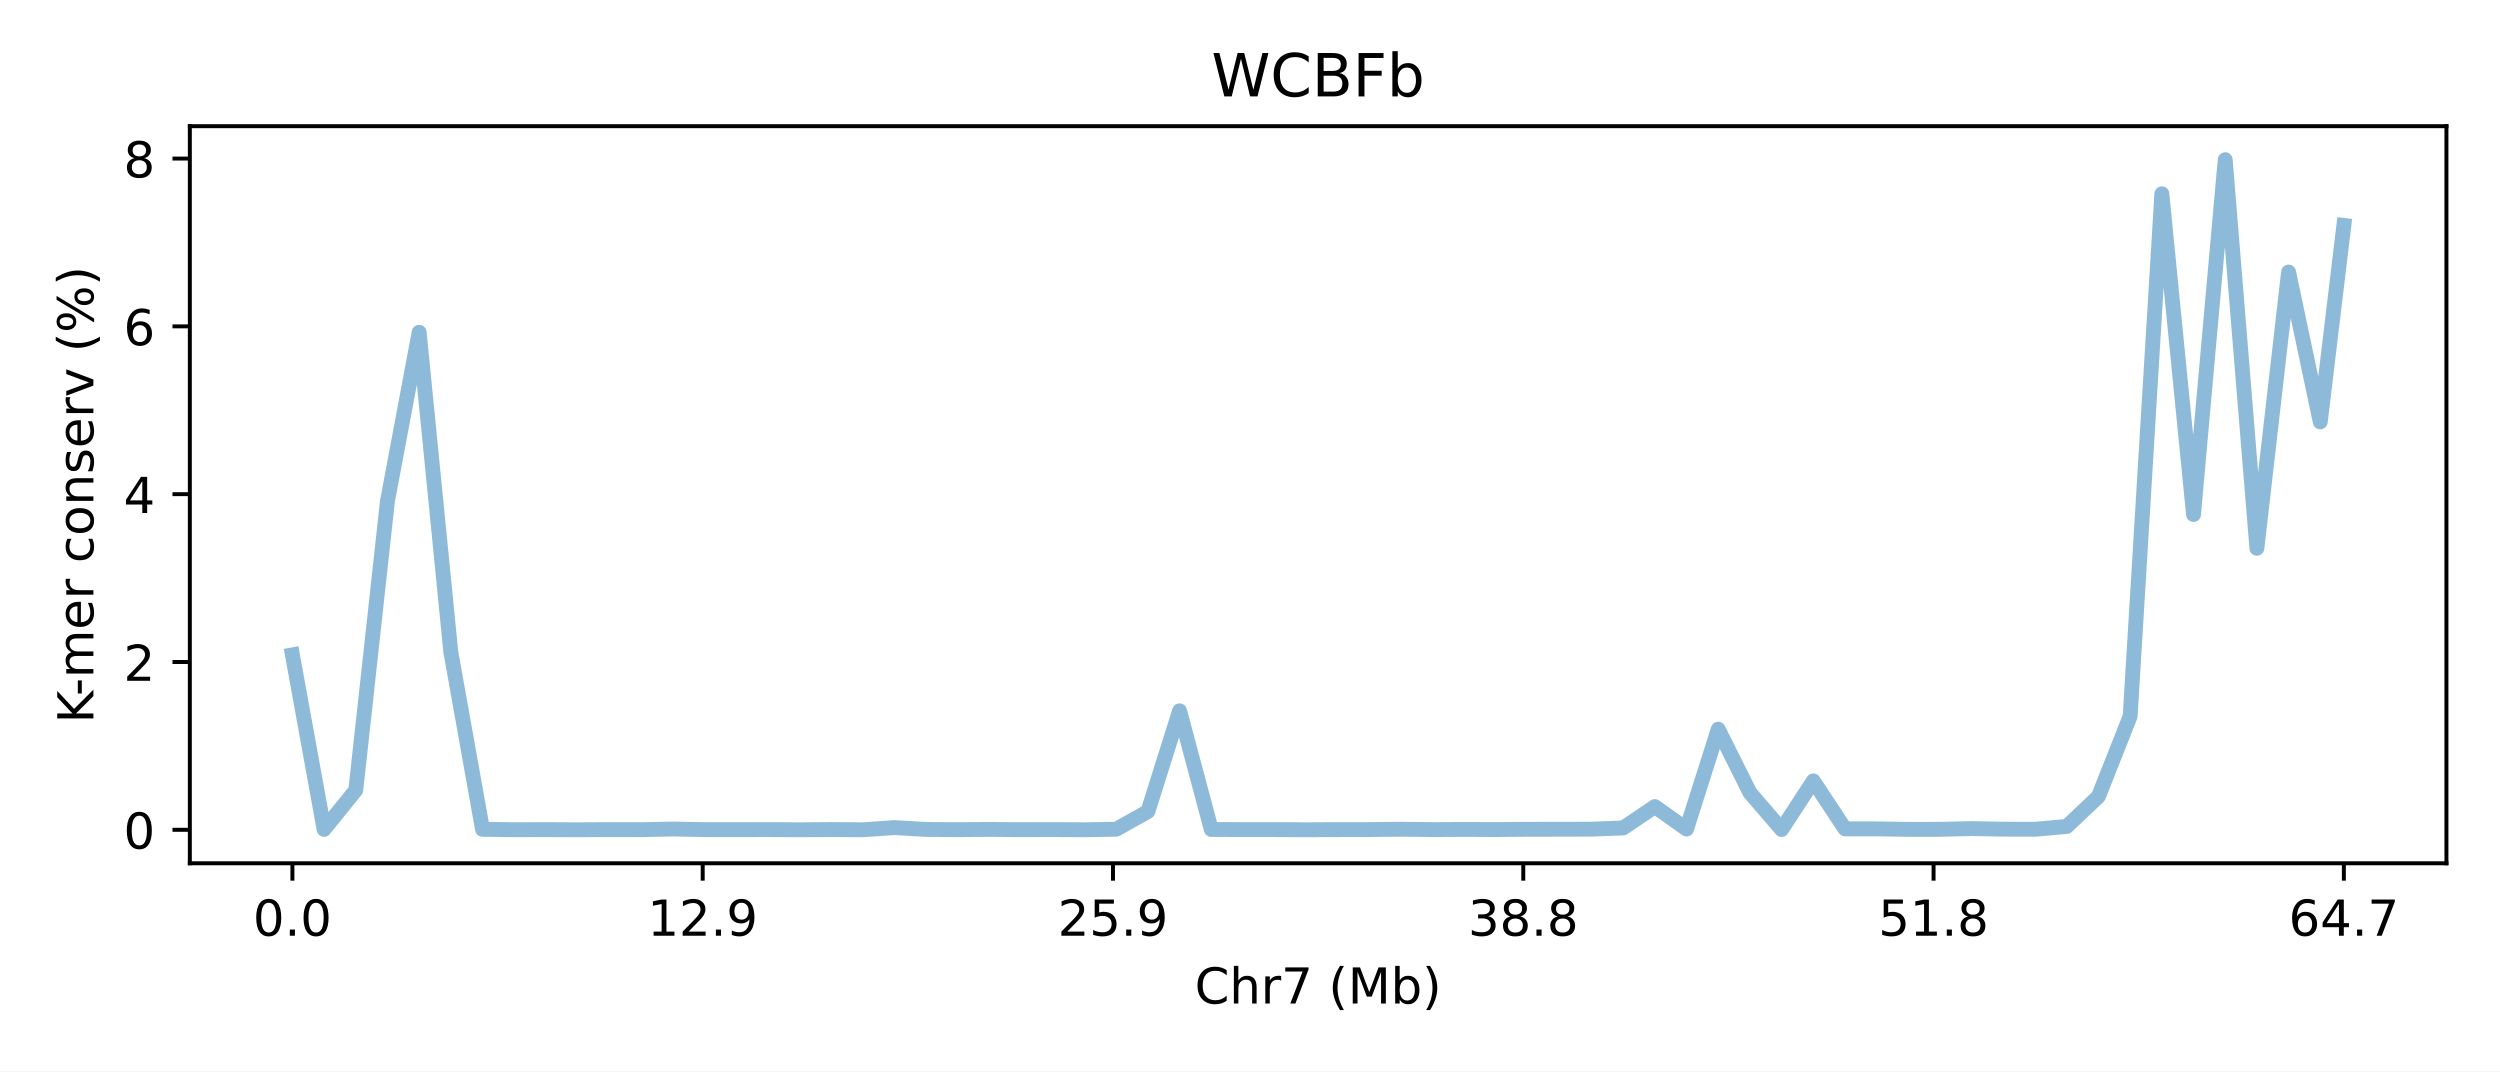
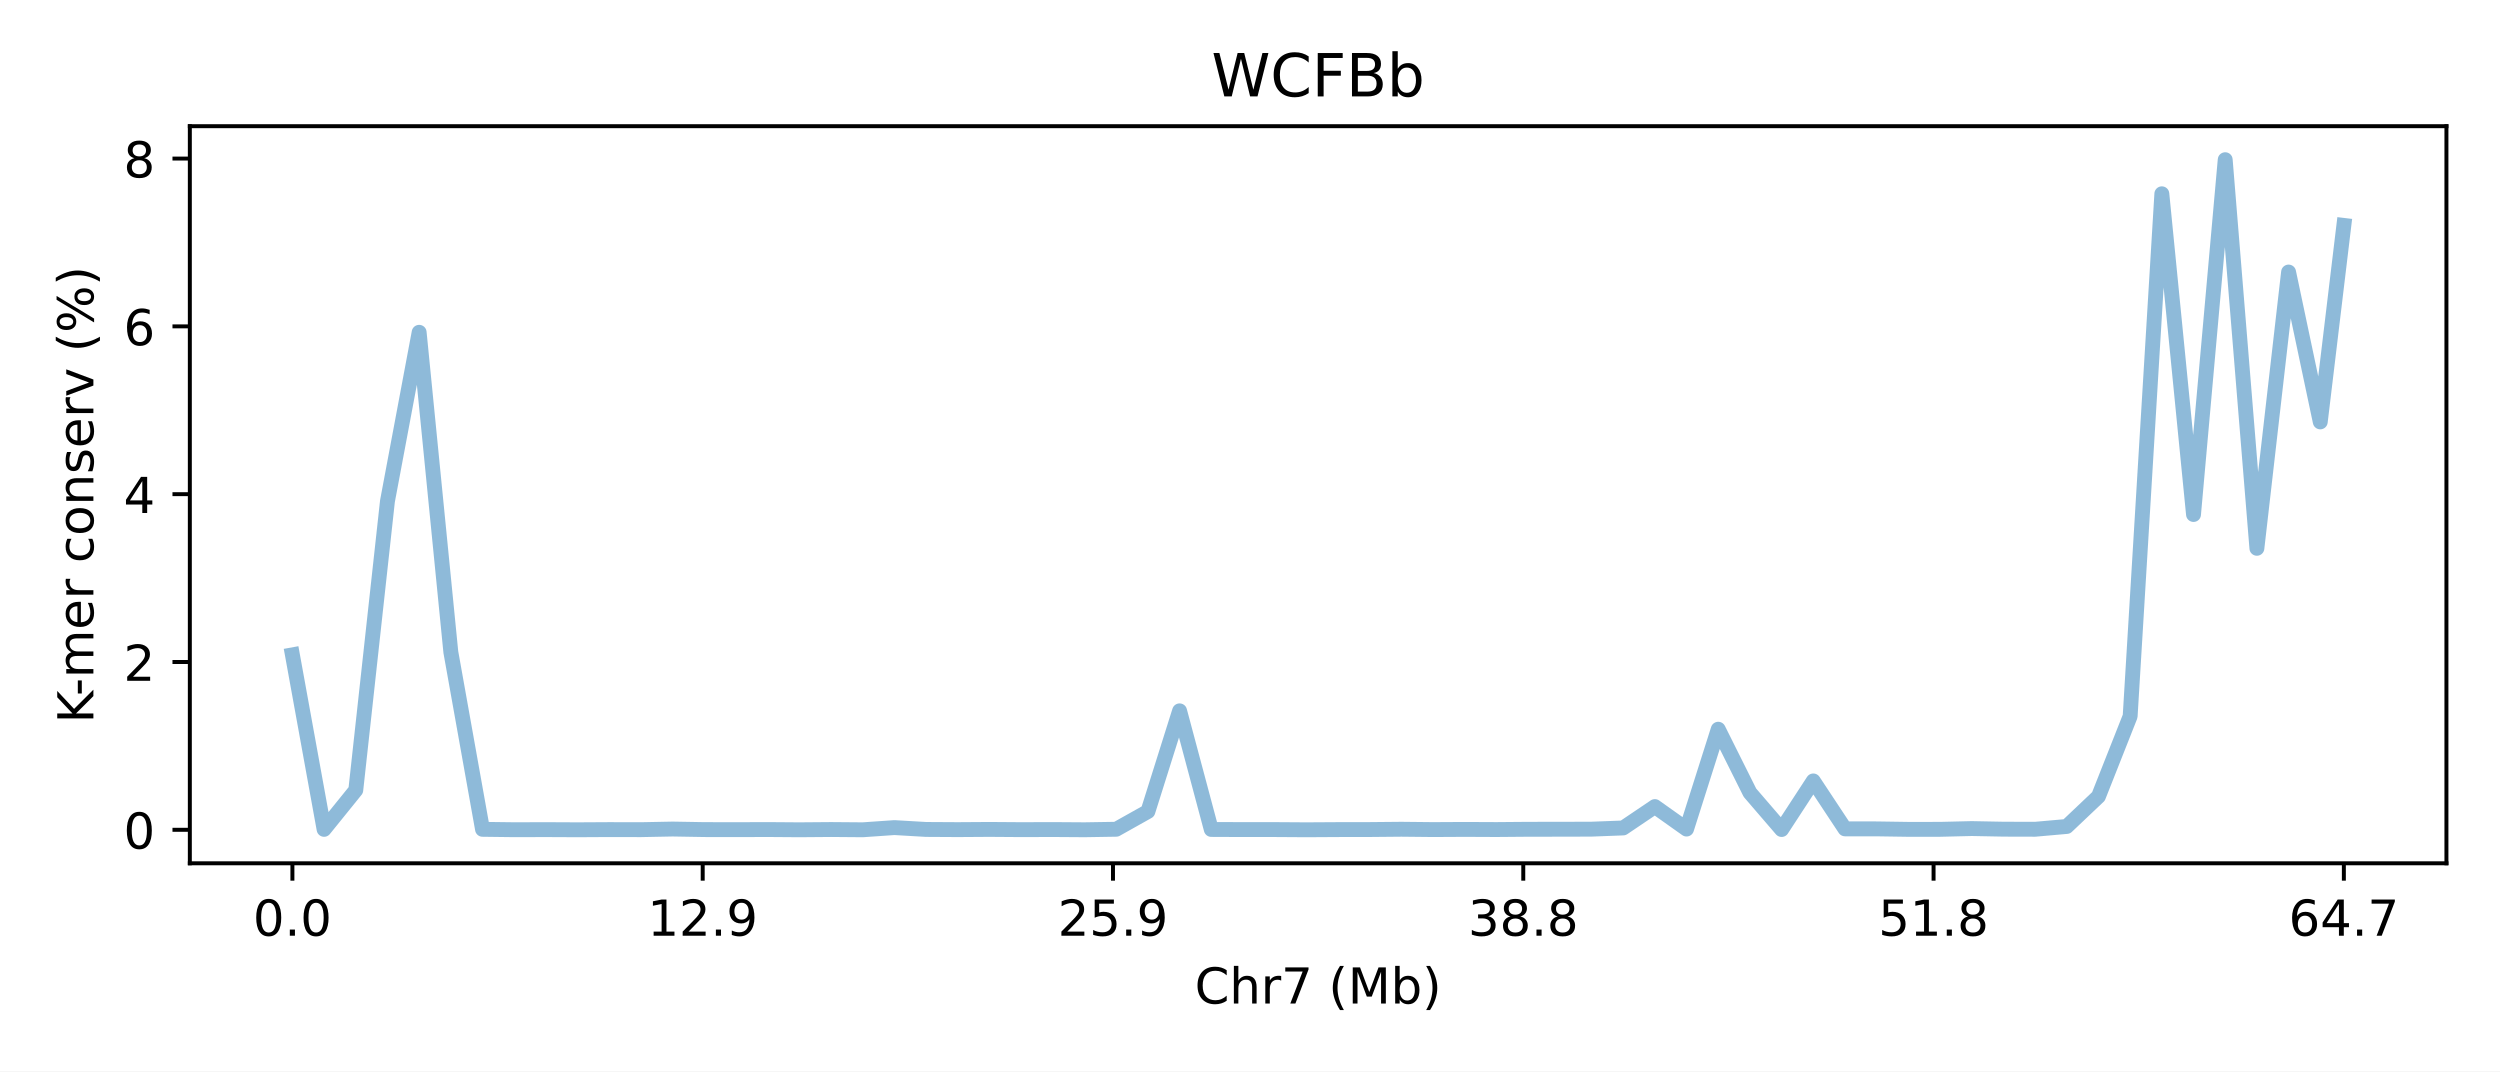
<svg xmlns="http://www.w3.org/2000/svg" xmlns:xlink="http://www.w3.org/1999/xlink" width="504pt" height="216pt" viewBox="0 0 504 216" version="1.1">
  <defs>
    <style type="text/css">*{stroke-linejoin: round; stroke-linecap: butt}</style>
  </defs>
  <g id="figure_1">
    <g id="patch_1">
      <path d="M 0 216  L 504 216  L 504 0  L 0 0  z " style="fill: #ffffff" />
    </g>
    <g id="axes_1">
      <g id="patch_2">
        <path d="M 38.27 174.04  L 493.2 174.04  L 493.2 25.44  L 38.27 25.44  z " style="fill: #ffffff" />
      </g>
      <g id="matplotlib.axis_1">
        <g id="xtick_1">
          <g id="line2d_1">
            <defs>
-               <path id="m0d8a00db6a" d="M 0 0  L 0 3.5  " style="stroke: #000000; stroke-width: 0.8" />
-             </defs>
-             <g>
-               <use xlink:href="#m0d8a00db6a" x="58.949" y="174.04" style="stroke: #000000; stroke-width: 0.8" />
+               <path id="m91b544d577" d="M 0 0  L 0 3.5  " style="stroke: #000000; stroke-width: 0.8" />
+             </defs>
+             <g>
+               <use xlink:href="#m91b544d577" x="58.949" y="174.04" style="stroke: #000000; stroke-width: 0.8" />
            </g>
          </g>
          <g id="text_1">
            <g transform="translate(50.99707 188.6384) scale(0.1 -0.1)">
              <defs>
                <path id="DejaVuSans-30" d="M 2034 4250  Q 1547 4250 1301 3770  Q 1056 3291 1056 2328  Q 1056 1369 1301 889  Q 1547 409 2034 409  Q 2525 409 2770 889  Q 3016 1369 3016 2328  Q 3016 3291 2770 3770  Q 2525 4250 2034 4250  z M 2034 4750  Q 2819 4750 3233 4129  Q 3647 3509 3647 2328  Q 3647 1150 3233 529  Q 2819 -91 2034 -91  Q 1250 -91 836 529  Q 422 1150 422 2328  Q 422 3509 836 4129  Q 1250 4750 2034 4750  z " transform="scale(0.015625)" />
                <path id="DejaVuSans-2e" d="M 684 794  L 1344 794  L 1344 0  L 684 0  L 684 794  z " transform="scale(0.015625)" />
              </defs>
              <use xlink:href="#DejaVuSans-30" />
              <use xlink:href="#DejaVuSans-2e" x="63.623" />
              <use xlink:href="#DejaVuSans-30" x="95.41" />
            </g>
          </g>
        </g>
        <g id="xtick_2">
          <g id="line2d_2">
            <g>
-               <use xlink:href="#m0d8a00db6a" x="141.663" y="174.04" style="stroke: #000000; stroke-width: 0.8" />
+               <use xlink:href="#m91b544d577" x="141.663" y="174.04" style="stroke: #000000; stroke-width: 0.8" />
            </g>
          </g>
          <g id="text_2">
            <g transform="translate(130.5304 188.6384) scale(0.1 -0.1)">
              <defs>
                <path id="DejaVuSans-31" d="M 794 531  L 1825 531  L 1825 4091  L 703 3866  L 703 4441  L 1819 4666  L 2450 4666  L 2450 531  L 3481 531  L 3481 0  L 794 0  L 794 531  z " transform="scale(0.015625)" />
                <path id="DejaVuSans-32" d="M 1228 531  L 3431 531  L 3431 0  L 469 0  L 469 531  Q 828 903 1448 1529  Q 2069 2156 2228 2338  Q 2531 2678 2651 2914  Q 2772 3150 2772 3378  Q 2772 3750 2511 3984  Q 2250 4219 1831 4219  Q 1534 4219 1204 4116  Q 875 4013 500 3803  L 500 4441  Q 881 4594 1212 4672  Q 1544 4750 1819 4750  Q 2544 4750 2975 4387  Q 3406 4025 3406 3419  Q 3406 3131 3298 2873  Q 3191 2616 2906 2266  Q 2828 2175 2409 1742  Q 1991 1309 1228 531  z " transform="scale(0.015625)" />
                <path id="DejaVuSans-39" d="M 703 97  L 703 672  Q 941 559 1184 500  Q 1428 441 1663 441  Q 2288 441 2617 861  Q 2947 1281 2994 2138  Q 2813 1869 2534 1725  Q 2256 1581 1919 1581  Q 1219 1581 811 2004  Q 403 2428 403 3163  Q 403 3881 828 4315  Q 1253 4750 1959 4750  Q 2769 4750 3195 4129  Q 3622 3509 3622 2328  Q 3622 1225 3098 567  Q 2575 -91 1691 -91  Q 1453 -91 1209 -44  Q 966 3 703 97  z M 1959 2075  Q 2384 2075 2632 2365  Q 2881 2656 2881 3163  Q 2881 3666 2632 3958  Q 2384 4250 1959 4250  Q 1534 4250 1286 3958  Q 1038 3666 1038 3163  Q 1038 2656 1286 2365  Q 1534 2075 1959 2075  z " transform="scale(0.015625)" />
              </defs>
              <use xlink:href="#DejaVuSans-31" />
              <use xlink:href="#DejaVuSans-32" x="63.623" />
              <use xlink:href="#DejaVuSans-2e" x="127.246" />
              <use xlink:href="#DejaVuSans-39" x="159.033" />
            </g>
          </g>
        </g>
        <g id="xtick_3">
          <g id="line2d_3">
            <g>
-               <use xlink:href="#m0d8a00db6a" x="224.378" y="174.04" style="stroke: #000000; stroke-width: 0.8" />
+               <use xlink:href="#m91b544d577" x="224.378" y="174.04" style="stroke: #000000; stroke-width: 0.8" />
            </g>
          </g>
          <g id="text_3">
            <g transform="translate(213.2449 188.6384) scale(0.1 -0.1)">
              <defs>
                <path id="DejaVuSans-35" d="M 691 4666  L 3169 4666  L 3169 4134  L 1269 4134  L 1269 2991  Q 1406 3038 1543 3061  Q 1681 3084 1819 3084  Q 2600 3084 3056 2656  Q 3513 2228 3513 1497  Q 3513 744 3044 326  Q 2575 -91 1722 -91  Q 1428 -91 1123 -41  Q 819 9 494 109  L 494 744  Q 775 591 1075 516  Q 1375 441 1709 441  Q 2250 441 2565 725  Q 2881 1009 2881 1497  Q 2881 1984 2565 2268  Q 2250 2553 1709 2553  Q 1456 2553 1204 2497  Q 953 2441 691 2322  L 691 4666  z " transform="scale(0.015625)" />
              </defs>
              <use xlink:href="#DejaVuSans-32" />
              <use xlink:href="#DejaVuSans-35" x="63.623" />
              <use xlink:href="#DejaVuSans-2e" x="127.246" />
              <use xlink:href="#DejaVuSans-39" x="159.033" />
            </g>
          </g>
        </g>
        <g id="xtick_4">
          <g id="line2d_4">
            <g>
-               <use xlink:href="#m0d8a00db6a" x="307.092" y="174.04" style="stroke: #000000; stroke-width: 0.8" />
+               <use xlink:href="#m91b544d577" x="307.092" y="174.04" style="stroke: #000000; stroke-width: 0.8" />
            </g>
          </g>
          <g id="text_4">
            <g transform="translate(295.9595 188.6384) scale(0.1 -0.1)">
              <defs>
                <path id="DejaVuSans-33" d="M 2597 2516  Q 3050 2419 3304 2112  Q 3559 1806 3559 1356  Q 3559 666 3084 287  Q 2609 -91 1734 -91  Q 1441 -91 1130 -33  Q 819 25 488 141  L 488 750  Q 750 597 1062 519  Q 1375 441 1716 441  Q 2309 441 2620 675  Q 2931 909 2931 1356  Q 2931 1769 2642 2001  Q 2353 2234 1838 2234  L 1294 2234  L 1294 2753  L 1863 2753  Q 2328 2753 2575 2939  Q 2822 3125 2822 3475  Q 2822 3834 2567 4026  Q 2313 4219 1838 4219  Q 1578 4219 1281 4162  Q 984 4106 628 3988  L 628 4550  Q 988 4650 1302 4700  Q 1616 4750 1894 4750  Q 2613 4750 3031 4423  Q 3450 4097 3450 3541  Q 3450 3153 3228 2886  Q 3006 2619 2597 2516  z " transform="scale(0.015625)" />
                <path id="DejaVuSans-38" d="M 2034 2216  Q 1584 2216 1326 1975  Q 1069 1734 1069 1313  Q 1069 891 1326 650  Q 1584 409 2034 409  Q 2484 409 2743 651  Q 3003 894 3003 1313  Q 3003 1734 2745 1975  Q 2488 2216 2034 2216  z M 1403 2484  Q 997 2584 770 2862  Q 544 3141 544 3541  Q 544 4100 942 4425  Q 1341 4750 2034 4750  Q 2731 4750 3128 4425  Q 3525 4100 3525 3541  Q 3525 3141 3298 2862  Q 3072 2584 2669 2484  Q 3125 2378 3379 2068  Q 3634 1759 3634 1313  Q 3634 634 3220 271  Q 2806 -91 2034 -91  Q 1263 -91 848 271  Q 434 634 434 1313  Q 434 1759 690 2068  Q 947 2378 1403 2484  z M 1172 3481  Q 1172 3119 1398 2916  Q 1625 2713 2034 2713  Q 2441 2713 2670 2916  Q 2900 3119 2900 3481  Q 2900 3844 2670 4047  Q 2441 4250 2034 4250  Q 1625 4250 1398 4047  Q 1172 3844 1172 3481  z " transform="scale(0.015625)" />
              </defs>
              <use xlink:href="#DejaVuSans-33" />
              <use xlink:href="#DejaVuSans-38" x="63.623" />
              <use xlink:href="#DejaVuSans-2e" x="127.246" />
              <use xlink:href="#DejaVuSans-38" x="159.033" />
            </g>
          </g>
        </g>
        <g id="xtick_5">
          <g id="line2d_5">
            <g>
-               <use xlink:href="#m0d8a00db6a" x="389.807" y="174.04" style="stroke: #000000; stroke-width: 0.8" />
+               <use xlink:href="#m91b544d577" x="389.807" y="174.04" style="stroke: #000000; stroke-width: 0.8" />
            </g>
          </g>
          <g id="text_5">
            <g transform="translate(378.674 188.6384) scale(0.1 -0.1)">
              <use xlink:href="#DejaVuSans-35" />
              <use xlink:href="#DejaVuSans-31" x="63.623" />
              <use xlink:href="#DejaVuSans-2e" x="127.246" />
              <use xlink:href="#DejaVuSans-38" x="159.033" />
            </g>
          </g>
        </g>
        <g id="xtick_6">
          <g id="line2d_6">
            <g>
-               <use xlink:href="#m0d8a00db6a" x="472.521" y="174.04" style="stroke: #000000; stroke-width: 0.8" />
+               <use xlink:href="#m91b544d577" x="472.521" y="174.04" style="stroke: #000000; stroke-width: 0.8" />
            </g>
          </g>
          <g id="text_6">
            <g transform="translate(461.3886 188.6384) scale(0.1 -0.1)">
              <defs>
                <path id="DejaVuSans-36" d="M 2113 2584  Q 1688 2584 1439 2293  Q 1191 2003 1191 1497  Q 1191 994 1439 701  Q 1688 409 2113 409  Q 2538 409 2786 701  Q 3034 994 3034 1497  Q 3034 2003 2786 2293  Q 2538 2584 2113 2584  z M 3366 4563  L 3366 3988  Q 3128 4100 2886 4159  Q 2644 4219 2406 4219  Q 1781 4219 1451 3797  Q 1122 3375 1075 2522  Q 1259 2794 1537 2939  Q 1816 3084 2150 3084  Q 2853 3084 3261 2657  Q 3669 2231 3669 1497  Q 3669 778 3244 343  Q 2819 -91 2113 -91  Q 1303 -91 875 529  Q 447 1150 447 2328  Q 447 3434 972 4092  Q 1497 4750 2381 4750  Q 2619 4750 2861 4703  Q 3103 4656 3366 4563  z " transform="scale(0.015625)" />
                <path id="DejaVuSans-34" d="M 2419 4116  L 825 1625  L 2419 1625  L 2419 4116  z M 2253 4666  L 3047 4666  L 3047 1625  L 3713 1625  L 3713 1100  L 3047 1100  L 3047 0  L 2419 0  L 2419 1100  L 313 1100  L 313 1709  L 2253 4666  z " transform="scale(0.015625)" />
                <path id="DejaVuSans-37" d="M 525 4666  L 3525 4666  L 3525 4397  L 1831 0  L 1172 0  L 2766 4134  L 525 4134  L 525 4666  z " transform="scale(0.015625)" />
              </defs>
              <use xlink:href="#DejaVuSans-36" />
              <use xlink:href="#DejaVuSans-34" x="63.623" />
              <use xlink:href="#DejaVuSans-2e" x="127.246" />
              <use xlink:href="#DejaVuSans-37" x="159.033" />
            </g>
          </g>
        </g>
        <g id="text_7">
          <g transform="translate(240.8592 202.3166) scale(0.1 -0.1)">
            <defs>
              <path id="DejaVuSans-43" d="M 4122 4306  L 4122 3641  Q 3803 3938 3442 4084  Q 3081 4231 2675 4231  Q 1875 4231 1450 3742  Q 1025 3253 1025 2328  Q 1025 1406 1450 917  Q 1875 428 2675 428  Q 3081 428 3442 575  Q 3803 722 4122 1019  L 4122 359  Q 3791 134 3420 21  Q 3050 -91 2638 -91  Q 1578 -91 968 557  Q 359 1206 359 2328  Q 359 3453 968 4101  Q 1578 4750 2638 4750  Q 3056 4750 3426 4639  Q 3797 4528 4122 4306  z " transform="scale(0.015625)" />
              <path id="DejaVuSans-68" d="M 3513 2113  L 3513 0  L 2938 0  L 2938 2094  Q 2938 2591 2744 2837  Q 2550 3084 2163 3084  Q 1697 3084 1428 2787  Q 1159 2491 1159 1978  L 1159 0  L 581 0  L 581 4863  L 1159 4863  L 1159 2956  Q 1366 3272 1645 3428  Q 1925 3584 2291 3584  Q 2894 3584 3203 3211  Q 3513 2838 3513 2113  z " transform="scale(0.015625)" />
              <path id="DejaVuSans-72" d="M 2631 2963  Q 2534 3019 2420 3045  Q 2306 3072 2169 3072  Q 1681 3072 1420 2755  Q 1159 2438 1159 1844  L 1159 0  L 581 0  L 581 3500  L 1159 3500  L 1159 2956  Q 1341 3275 1631 3429  Q 1922 3584 2338 3584  Q 2397 3584 2469 3576  Q 2541 3569 2628 3553  L 2631 2963  z " transform="scale(0.015625)" />
              <path id="DejaVuSans-20" transform="scale(0.015625)" />
              <path id="DejaVuSans-28" d="M 1984 4856  Q 1566 4138 1362 3434  Q 1159 2731 1159 2009  Q 1159 1288 1364 580  Q 1569 -128 1984 -844  L 1484 -844  Q 1016 -109 783 600  Q 550 1309 550 2009  Q 550 2706 781 3412  Q 1013 4119 1484 4856  L 1984 4856  z " transform="scale(0.015625)" />
              <path id="DejaVuSans-4d" d="M 628 4666  L 1569 4666  L 2759 1491  L 3956 4666  L 4897 4666  L 4897 0  L 4281 0  L 4281 4097  L 3078 897  L 2444 897  L 1241 4097  L 1241 0  L 628 0  L 628 4666  z " transform="scale(0.015625)" />
              <path id="DejaVuSans-62" d="M 3116 1747  Q 3116 2381 2855 2742  Q 2594 3103 2138 3103  Q 1681 3103 1420 2742  Q 1159 2381 1159 1747  Q 1159 1113 1420 752  Q 1681 391 2138 391  Q 2594 391 2855 752  Q 3116 1113 3116 1747  z M 1159 2969  Q 1341 3281 1617 3432  Q 1894 3584 2278 3584  Q 2916 3584 3314 3078  Q 3713 2572 3713 1747  Q 3713 922 3314 415  Q 2916 -91 2278 -91  Q 1894 -91 1617 61  Q 1341 213 1159 525  L 1159 0  L 581 0  L 581 4863  L 1159 4863  L 1159 2969  z " transform="scale(0.015625)" />
              <path id="DejaVuSans-29" d="M 513 4856  L 1013 4856  Q 1481 4119 1714 3412  Q 1947 2706 1947 2009  Q 1947 1309 1714 600  Q 1481 -109 1013 -844  L 513 -844  Q 928 -128 1133 580  Q 1338 1288 1338 2009  Q 1338 2731 1133 3434  Q 928 4138 513 4856  z " transform="scale(0.015625)" />
            </defs>
            <use xlink:href="#DejaVuSans-43" />
            <use xlink:href="#DejaVuSans-68" x="69.824" />
            <use xlink:href="#DejaVuSans-72" x="133.203" />
            <use xlink:href="#DejaVuSans-37" x="174.316" />
            <use xlink:href="#DejaVuSans-20" x="237.939" />
            <use xlink:href="#DejaVuSans-28" x="269.727" />
            <use xlink:href="#DejaVuSans-4d" x="308.74" />
            <use xlink:href="#DejaVuSans-62" x="395.02" />
            <use xlink:href="#DejaVuSans-29" x="458.496" />
          </g>
        </g>
      </g>
      <g id="matplotlib.axis_2">
        <g id="ytick_1">
          <g id="line2d_7">
            <defs>
-               <path id="m67d2ddfae9" d="M 0 0  L -3.5 0  " style="stroke: #000000; stroke-width: 0.8" />
-             </defs>
-             <g>
-               <use xlink:href="#m67d2ddfae9" x="38.27" y="167.285" style="stroke: #000000; stroke-width: 0.8" />
+               <path id="m3e74509029" d="M 0 0  L -3.5 0  " style="stroke: #000000; stroke-width: 0.8" />
+             </defs>
+             <g>
+               <use xlink:href="#m3e74509029" x="38.27" y="167.285" style="stroke: #000000; stroke-width: 0.8" />
            </g>
          </g>
          <g id="text_8">
            <g transform="translate(24.9075 171.0847) scale(0.1 -0.1)">
              <use xlink:href="#DejaVuSans-30" />
            </g>
          </g>
        </g>
        <g id="ytick_2">
          <g id="line2d_8">
            <g>
-               <use xlink:href="#m67d2ddfae9" x="38.27" y="133.456" style="stroke: #000000; stroke-width: 0.8" />
+               <use xlink:href="#m3e74509029" x="38.27" y="133.456" style="stroke: #000000; stroke-width: 0.8" />
            </g>
          </g>
          <g id="text_9">
            <g transform="translate(24.9075 137.2553) scale(0.1 -0.1)">
              <use xlink:href="#DejaVuSans-32" />
            </g>
          </g>
        </g>
        <g id="ytick_3">
          <g id="line2d_9">
            <g>
-               <use xlink:href="#m67d2ddfae9" x="38.27" y="99.627" style="stroke: #000000; stroke-width: 0.8" />
+               <use xlink:href="#m3e74509029" x="38.27" y="99.627" style="stroke: #000000; stroke-width: 0.8" />
            </g>
          </g>
          <g id="text_10">
            <g transform="translate(24.9075 103.426) scale(0.1 -0.1)">
              <use xlink:href="#DejaVuSans-34" />
            </g>
          </g>
        </g>
        <g id="ytick_4">
          <g id="line2d_10">
            <g>
-               <use xlink:href="#m67d2ddfae9" x="38.27" y="65.797" style="stroke: #000000; stroke-width: 0.8" />
+               <use xlink:href="#m3e74509029" x="38.27" y="65.797" style="stroke: #000000; stroke-width: 0.8" />
            </g>
          </g>
          <g id="text_11">
            <g transform="translate(24.9075 69.59664) scale(0.1 -0.1)">
              <use xlink:href="#DejaVuSans-36" />
            </g>
          </g>
        </g>
        <g id="ytick_5">
          <g id="line2d_11">
            <g>
-               <use xlink:href="#m67d2ddfae9" x="38.27" y="31.968" style="stroke: #000000; stroke-width: 0.8" />
+               <use xlink:href="#m3e74509029" x="38.27" y="31.968" style="stroke: #000000; stroke-width: 0.8" />
            </g>
          </g>
          <g id="text_12">
            <g transform="translate(24.9075 35.7673) scale(0.1 -0.1)">
              <use xlink:href="#DejaVuSans-38" />
            </g>
          </g>
        </g>
        <g id="text_13">
          <g transform="translate(18.82781 145.8041) rotate(-90) scale(0.1 -0.1)">
            <defs>
              <path id="DejaVuSans-4b" d="M 628 4666  L 1259 4666  L 1259 2694  L 3353 4666  L 4166 4666  L 1850 2491  L 4331 0  L 3500 0  L 1259 2247  L 1259 0  L 628 0  L 628 4666  z " transform="scale(0.015625)" />
              <path id="DejaVuSans-2d" d="M 313 2009  L 1997 2009  L 1997 1497  L 313 1497  L 313 2009  z " transform="scale(0.015625)" />
              <path id="DejaVuSans-6d" d="M 3328 2828  Q 3544 3216 3844 3400  Q 4144 3584 4550 3584  Q 5097 3584 5394 3201  Q 5691 2819 5691 2113  L 5691 0  L 5113 0  L 5113 2094  Q 5113 2597 4934 2840  Q 4756 3084 4391 3084  Q 3944 3084 3684 2787  Q 3425 2491 3425 1978  L 3425 0  L 2847 0  L 2847 2094  Q 2847 2600 2669 2842  Q 2491 3084 2119 3084  Q 1678 3084 1418 2786  Q 1159 2488 1159 1978  L 1159 0  L 581 0  L 581 3500  L 1159 3500  L 1159 2956  Q 1356 3278 1631 3431  Q 1906 3584 2284 3584  Q 2666 3584 2933 3390  Q 3200 3197 3328 2828  z " transform="scale(0.015625)" />
              <path id="DejaVuSans-65" d="M 3597 1894  L 3597 1613  L 953 1613  Q 991 1019 1311 708  Q 1631 397 2203 397  Q 2534 397 2845 478  Q 3156 559 3463 722  L 3463 178  Q 3153 47 2828 -22  Q 2503 -91 2169 -91  Q 1331 -91 842 396  Q 353 884 353 1716  Q 353 2575 817 3079  Q 1281 3584 2069 3584  Q 2775 3584 3186 3129  Q 3597 2675 3597 1894  z M 3022 2063  Q 3016 2534 2758 2815  Q 2500 3097 2075 3097  Q 1594 3097 1305 2825  Q 1016 2553 972 2059  L 3022 2063  z " transform="scale(0.015625)" />
              <path id="DejaVuSans-63" d="M 3122 3366  L 3122 2828  Q 2878 2963 2633 3030  Q 2388 3097 2138 3097  Q 1578 3097 1268 2742  Q 959 2388 959 1747  Q 959 1106 1268 751  Q 1578 397 2138 397  Q 2388 397 2633 464  Q 2878 531 3122 666  L 3122 134  Q 2881 22 2623 -34  Q 2366 -91 2075 -91  Q 1284 -91 818 406  Q 353 903 353 1747  Q 353 2603 823 3093  Q 1294 3584 2113 3584  Q 2378 3584 2631 3529  Q 2884 3475 3122 3366  z " transform="scale(0.015625)" />
              <path id="DejaVuSans-6f" d="M 1959 3097  Q 1497 3097 1228 2736  Q 959 2375 959 1747  Q 959 1119 1226 758  Q 1494 397 1959 397  Q 2419 397 2687 759  Q 2956 1122 2956 1747  Q 2956 2369 2687 2733  Q 2419 3097 1959 3097  z M 1959 3584  Q 2709 3584 3137 3096  Q 3566 2609 3566 1747  Q 3566 888 3137 398  Q 2709 -91 1959 -91  Q 1206 -91 779 398  Q 353 888 353 1747  Q 353 2609 779 3096  Q 1206 3584 1959 3584  z " transform="scale(0.015625)" />
              <path id="DejaVuSans-6e" d="M 3513 2113  L 3513 0  L 2938 0  L 2938 2094  Q 2938 2591 2744 2837  Q 2550 3084 2163 3084  Q 1697 3084 1428 2787  Q 1159 2491 1159 1978  L 1159 0  L 581 0  L 581 3500  L 1159 3500  L 1159 2956  Q 1366 3272 1645 3428  Q 1925 3584 2291 3584  Q 2894 3584 3203 3211  Q 3513 2838 3513 2113  z " transform="scale(0.015625)" />
              <path id="DejaVuSans-73" d="M 2834 3397  L 2834 2853  Q 2591 2978 2328 3040  Q 2066 3103 1784 3103  Q 1356 3103 1142 2972  Q 928 2841 928 2578  Q 928 2378 1081 2264  Q 1234 2150 1697 2047  L 1894 2003  Q 2506 1872 2764 1633  Q 3022 1394 3022 966  Q 3022 478 2636 193  Q 2250 -91 1575 -91  Q 1294 -91 989 -36  Q 684 19 347 128  L 347 722  Q 666 556 975 473  Q 1284 391 1588 391  Q 1994 391 2212 530  Q 2431 669 2431 922  Q 2431 1156 2273 1281  Q 2116 1406 1581 1522  L 1381 1569  Q 847 1681 609 1914  Q 372 2147 372 2553  Q 372 3047 722 3315  Q 1072 3584 1716 3584  Q 2034 3584 2315 3537  Q 2597 3491 2834 3397  z " transform="scale(0.015625)" />
              <path id="DejaVuSans-76" d="M 191 3500  L 800 3500  L 1894 563  L 2988 3500  L 3597 3500  L 2284 0  L 1503 0  L 191 3500  z " transform="scale(0.015625)" />
              <path id="DejaVuSans-25" d="M 4653 2053  Q 4381 2053 4226 1822  Q 4072 1591 4072 1178  Q 4072 772 4226 539  Q 4381 306 4653 306  Q 4919 306 5073 539  Q 5228 772 5228 1178  Q 5228 1588 5073 1820  Q 4919 2053 4653 2053  z M 4653 2450  Q 5147 2450 5437 2106  Q 5728 1763 5728 1178  Q 5728 594 5436 251  Q 5144 -91 4653 -91  Q 4153 -91 3862 251  Q 3572 594 3572 1178  Q 3572 1766 3864 2108  Q 4156 2450 4653 2450  z M 1428 4353  Q 1159 4353 1004 4120  Q 850 3888 850 3481  Q 850 3069 1003 2837  Q 1156 2606 1428 2606  Q 1700 2606 1854 2837  Q 2009 3069 2009 3481  Q 2009 3884 1853 4118  Q 1697 4353 1428 4353  z M 4250 4750  L 4750 4750  L 1831 -91  L 1331 -91  L 4250 4750  z M 1428 4750  Q 1922 4750 2215 4408  Q 2509 4066 2509 3481  Q 2509 2891 2217 2550  Q 1925 2209 1428 2209  Q 931 2209 642 2551  Q 353 2894 353 3481  Q 353 4063 643 4406  Q 934 4750 1428 4750  z " transform="scale(0.015625)" />
            </defs>
            <use xlink:href="#DejaVuSans-4b" />
            <use xlink:href="#DejaVuSans-2d" x="55.076" />
            <use xlink:href="#DejaVuSans-6d" x="91.16" />
            <use xlink:href="#DejaVuSans-65" x="188.572" />
            <use xlink:href="#DejaVuSans-72" x="250.096" />
            <use xlink:href="#DejaVuSans-20" x="291.209" />
            <use xlink:href="#DejaVuSans-63" x="322.996" />
            <use xlink:href="#DejaVuSans-6f" x="377.977" />
            <use xlink:href="#DejaVuSans-6e" x="439.158" />
            <use xlink:href="#DejaVuSans-73" x="502.537" />
            <use xlink:href="#DejaVuSans-65" x="554.637" />
            <use xlink:href="#DejaVuSans-72" x="616.16" />
            <use xlink:href="#DejaVuSans-76" x="657.273" />
            <use xlink:href="#DejaVuSans-20" x="716.453" />
            <use xlink:href="#DejaVuSans-28" x="748.24" />
            <use xlink:href="#DejaVuSans-25" x="787.254" />
            <use xlink:href="#DejaVuSans-29" x="882.273" />
          </g>
        </g>
      </g>
      <g id="line2d_12">
-         <path d="M 58.949 132.019  L 65.336 167.2  L 71.724 159.294  L 78.112 101.028  L 84.5 66.991  L 90.887 131.459  L 97.275 167.191  L 103.663 167.271  L 110.051 167.253  L 116.438 167.283  L 122.826 167.247  L 129.214 167.261  L 135.602 167.134  L 141.989 167.245  L 148.377 167.259  L 154.765 167.237  L 161.153 167.285  L 167.54 167.232  L 173.928 167.285  L 180.316 166.844  L 186.704 167.216  L 193.091 167.253  L 199.479 167.211  L 205.867 167.257  L 212.254 167.237  L 218.642 167.281  L 225.03 167.177  L 231.418 163.594  L 237.805 143.307  L 244.193 167.218  L 250.581 167.244  L 256.969 167.243  L 263.356 167.285  L 269.744 167.246  L 276.132 167.237  L 282.52 167.177  L 288.907 167.244  L 295.295 167.209  L 301.683 167.238  L 308.071 167.184  L 314.458 167.177  L 320.846 167.159  L 327.234 166.915  L 333.622 162.605  L 340.009 167.138  L 346.397 147.011  L 352.785 159.807  L 359.173 167.23  L 365.56 157.436  L 371.948 167.098  L 378.336 167.101  L 384.724 167.199  L 391.111 167.194  L 397.499 167.038  L 403.887 167.163  L 410.275 167.18  L 416.662 166.615  L 423.05 160.56  L 429.438 144.4  L 435.826 39.068  L 442.213 103.724  L 448.601 32.195  L 454.989 110.538  L 461.377 54.843  L 467.764 85.055  L 472.521 45.443  " clip-path="url(#p4c07241cb6)" style="fill: none; stroke: #1f77b4; stroke-opacity: 0.5; stroke-width: 3; stroke-linecap: square" />
+         <path d="M 58.949 132.019  L 65.336 167.2  L 71.724 159.294  L 78.112 101.028  L 84.5 66.991  L 90.887 131.459  L 97.275 167.191  L 103.663 167.271  L 110.051 167.253  L 116.438 167.283  L 122.826 167.247  L 129.214 167.261  L 135.602 167.134  L 141.989 167.245  L 148.377 167.259  L 154.765 167.237  L 161.153 167.285  L 167.54 167.232  L 173.928 167.285  L 180.316 166.844  L 186.704 167.216  L 193.091 167.253  L 199.479 167.211  L 205.867 167.257  L 212.254 167.237  L 218.642 167.281  L 225.03 167.177  L 231.418 163.594  L 237.805 143.307  L 244.193 167.218  L 250.581 167.244  L 256.969 167.243  L 263.356 167.285  L 269.744 167.246  L 276.132 167.237  L 282.52 167.177  L 288.907 167.244  L 295.295 167.209  L 301.683 167.238  L 308.071 167.184  L 314.458 167.177  L 320.846 167.159  L 327.234 166.915  L 333.622 162.605  L 340.009 167.138  L 346.397 147.011  L 352.785 159.807  L 359.173 167.23  L 365.56 157.436  L 371.948 167.098  L 378.336 167.101  L 384.724 167.199  L 391.111 167.194  L 397.499 167.038  L 403.887 167.163  L 410.275 167.18  L 416.662 166.615  L 423.05 160.56  L 429.438 144.4  L 435.826 39.068  L 442.213 103.724  L 448.601 32.195  L 454.989 110.538  L 461.377 54.843  L 467.764 85.055  L 472.521 45.443  " clip-path="url(#p9c9b548be0)" style="fill: none; stroke: #1f77b4; stroke-opacity: 0.5; stroke-width: 3; stroke-linecap: square" />
      </g>
      <g id="patch_3">
        <path d="M 38.27 174.04  L 38.27 25.44  " style="fill: none; stroke: #000000; stroke-width: 0.8; stroke-linejoin: miter; stroke-linecap: square" />
      </g>
      <g id="patch_4">
        <path d="M 493.2 174.04  L 493.2 25.44  " style="fill: none; stroke: #000000; stroke-width: 0.8; stroke-linejoin: miter; stroke-linecap: square" />
      </g>
      <g id="patch_5">
        <path d="M 38.27 174.04  L 493.2 174.04  " style="fill: none; stroke: #000000; stroke-width: 0.8; stroke-linejoin: miter; stroke-linecap: square" />
      </g>
      <g id="patch_6">
        <path d="M 38.27 25.44  L 493.2 25.44  " style="fill: none; stroke: #000000; stroke-width: 0.8; stroke-linejoin: miter; stroke-linecap: square" />
      </g>
      <g id="text_14">
        <g transform="translate(244.2363 19.44) scale(0.12 -0.12)">
          <defs>
            <path id="DejaVuSans-57" d="M 213 4666  L 850 4666  L 1831 722  L 2809 4666  L 3519 4666  L 4500 722  L 5478 4666  L 6119 4666  L 4947 0  L 4153 0  L 3169 4050  L 2175 0  L 1381 0  L 213 4666  z " transform="scale(0.015625)" />
+             <path id="DejaVuSans-46" d="M 628 4666  L 3309 4666  L 3309 4134  L 1259 4134  L 1259 2759  L 3109 2759  L 3109 2228  L 1259 2228  L 1259 0  L 628 0  L 628 4666  z " transform="scale(0.015625)" />
            <path id="DejaVuSans-42" d="M 1259 2228  L 1259 519  L 2272 519  Q 2781 519 3026 730  Q 3272 941 3272 1375  Q 3272 1813 3026 2020  Q 2781 2228 2272 2228  L 1259 2228  z M 1259 4147  L 1259 2741  L 2194 2741  Q 2656 2741 2882 2914  Q 3109 3088 3109 3444  Q 3109 3797 2882 3972  Q 2656 4147 2194 4147  L 1259 4147  z M 628 4666  L 2241 4666  Q 2963 4666 3353 4366  Q 3744 4066 3744 3513  Q 3744 3084 3544 2831  Q 3344 2578 2956 2516  Q 3422 2416 3680 2098  Q 3938 1781 3938 1306  Q 3938 681 3513 340  Q 3088 0 2303 0  L 628 0  L 628 4666  z " transform="scale(0.015625)" />
-             <path id="DejaVuSans-46" d="M 628 4666  L 3309 4666  L 3309 4134  L 1259 4134  L 1259 2759  L 3109 2759  L 3109 2228  L 1259 2228  L 1259 0  L 628 0  L 628 4666  z " transform="scale(0.015625)" />
          </defs>
          <use xlink:href="#DejaVuSans-57" />
          <use xlink:href="#DejaVuSans-43" x="98.877" />
-           <use xlink:href="#DejaVuSans-42" x="168.701" />
-           <use xlink:href="#DejaVuSans-46" x="237.305" />
+           <use xlink:href="#DejaVuSans-46" x="168.701" />
+           <use xlink:href="#DejaVuSans-42" x="226.221" />
          <use xlink:href="#DejaVuSans-62" x="294.824" />
        </g>
      </g>
    </g>
  </g>
  <defs>
-     <clipPath id="p4c07241cb6">
+     <clipPath id="p9c9b548be0">
      <rect x="38.27" y="25.44" width="454.93" height="148.6" />
    </clipPath>
  </defs>
</svg>
